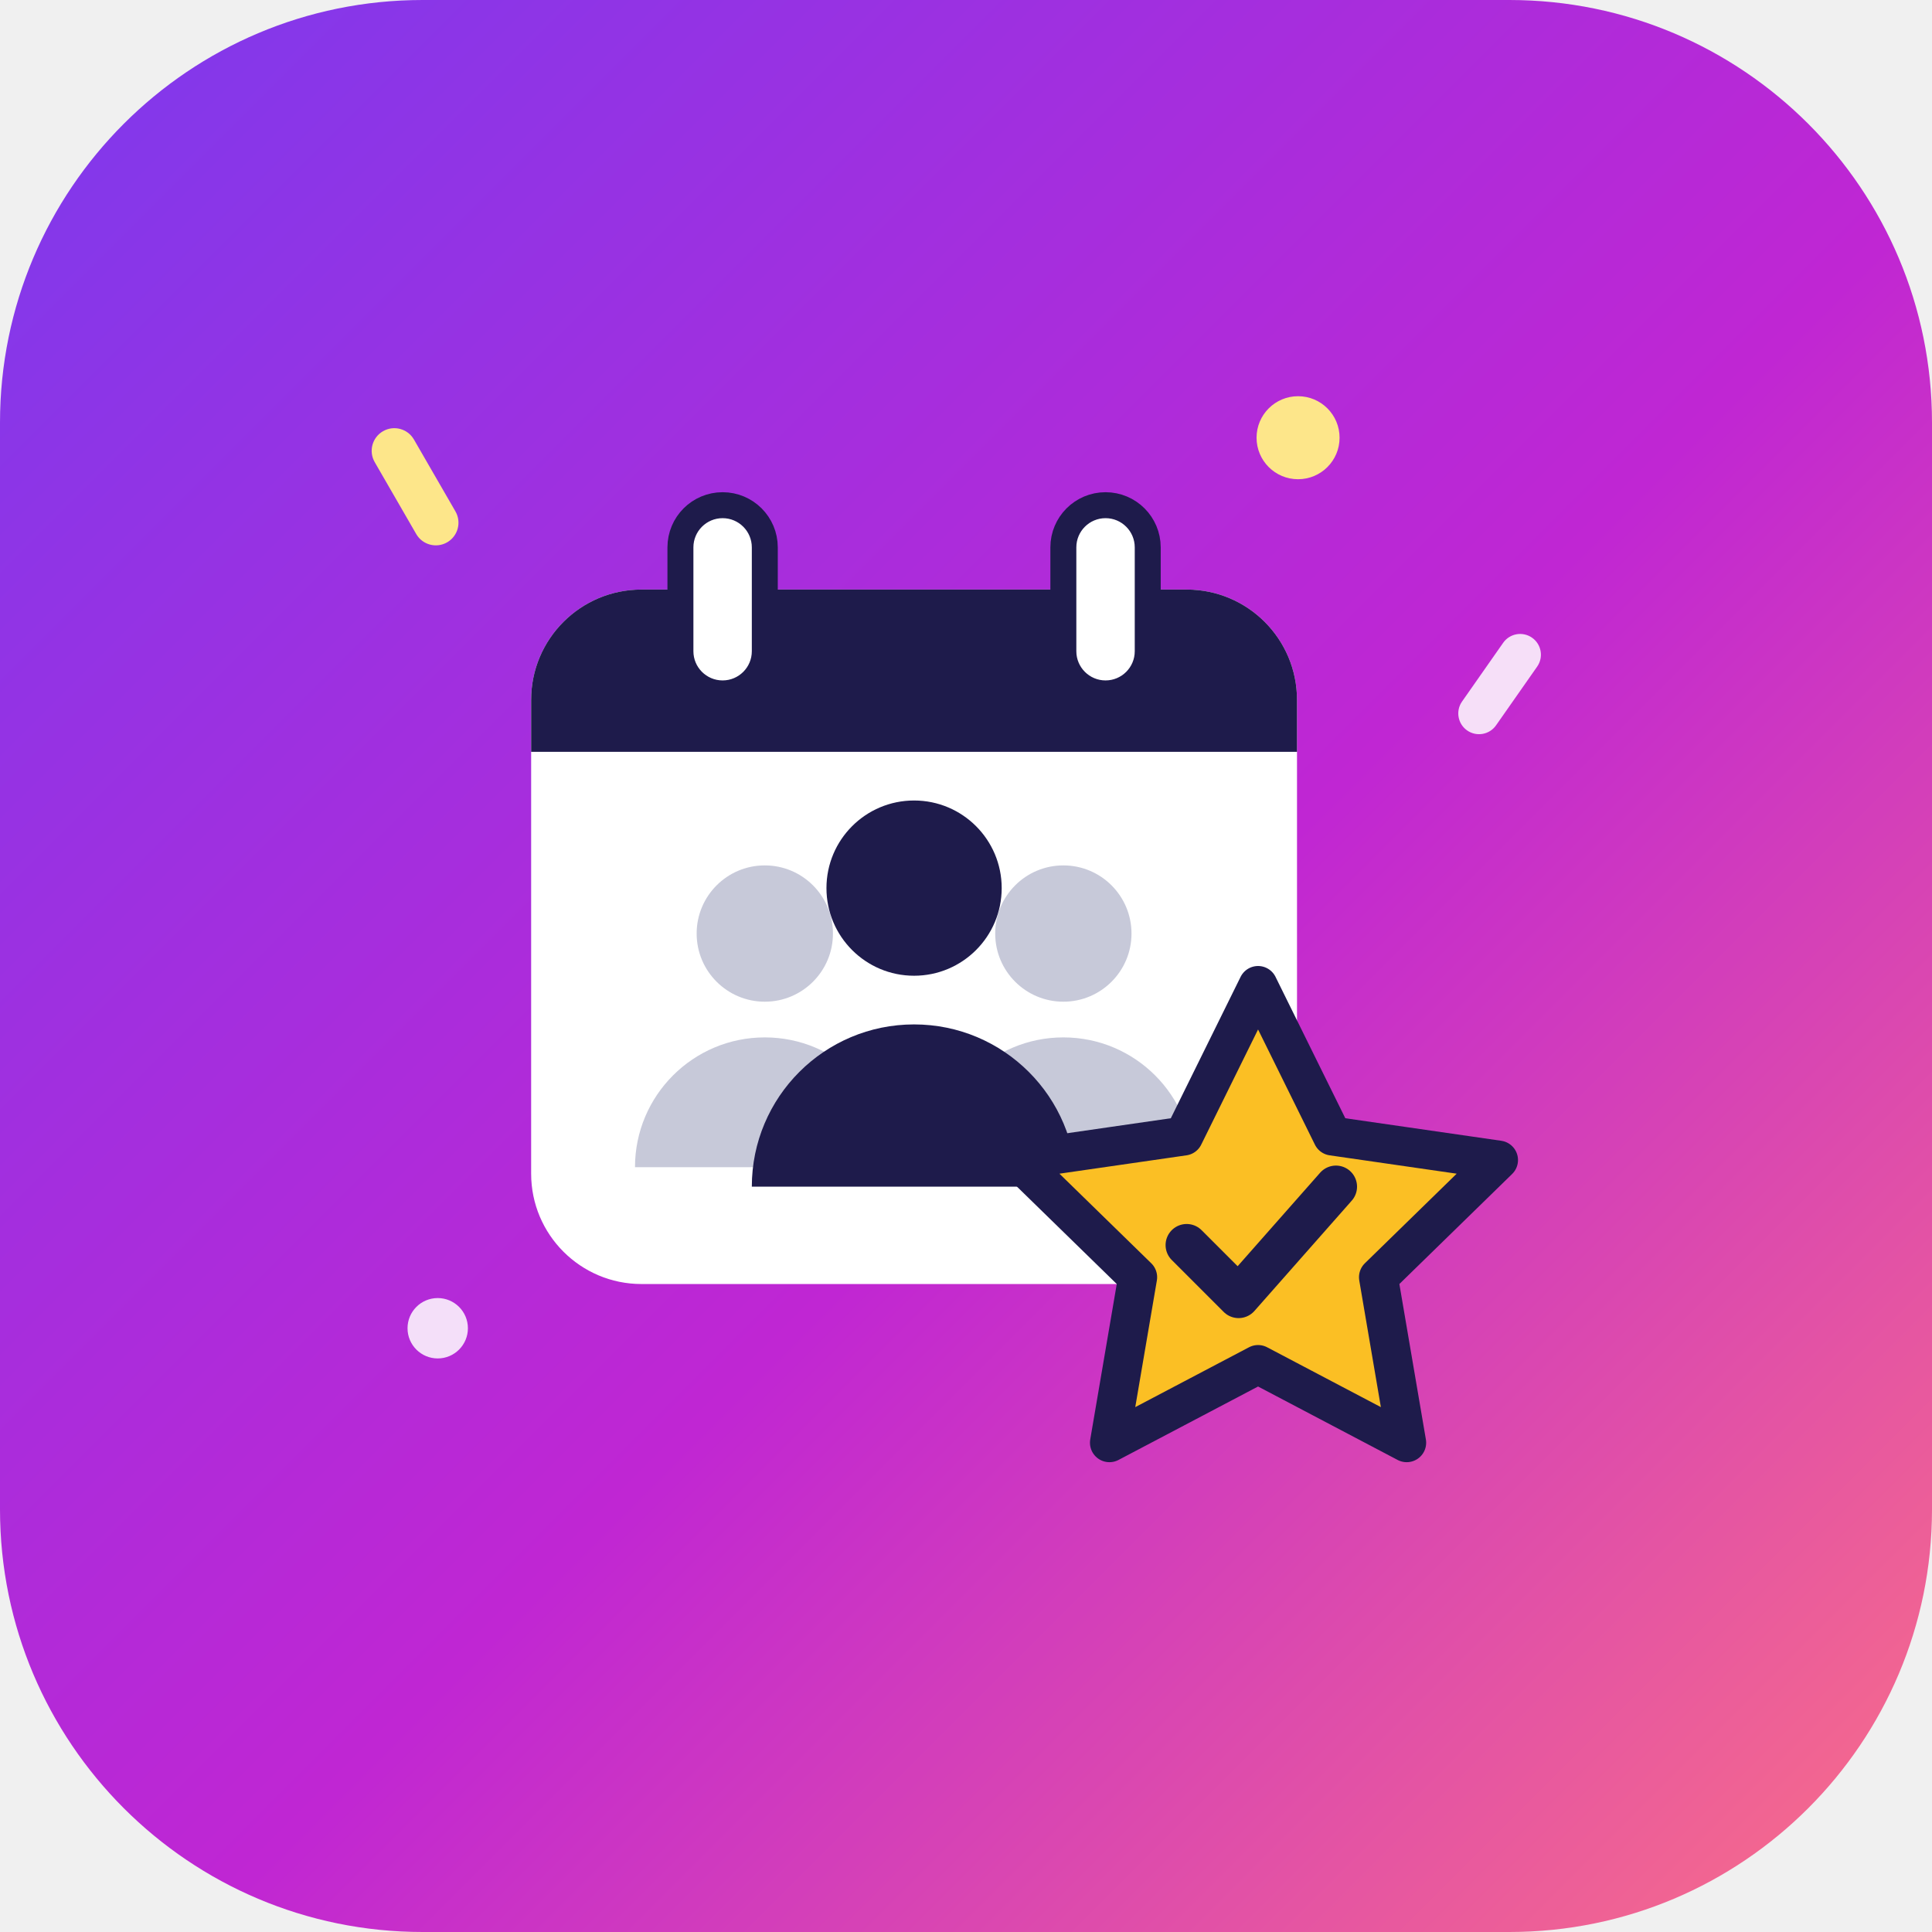
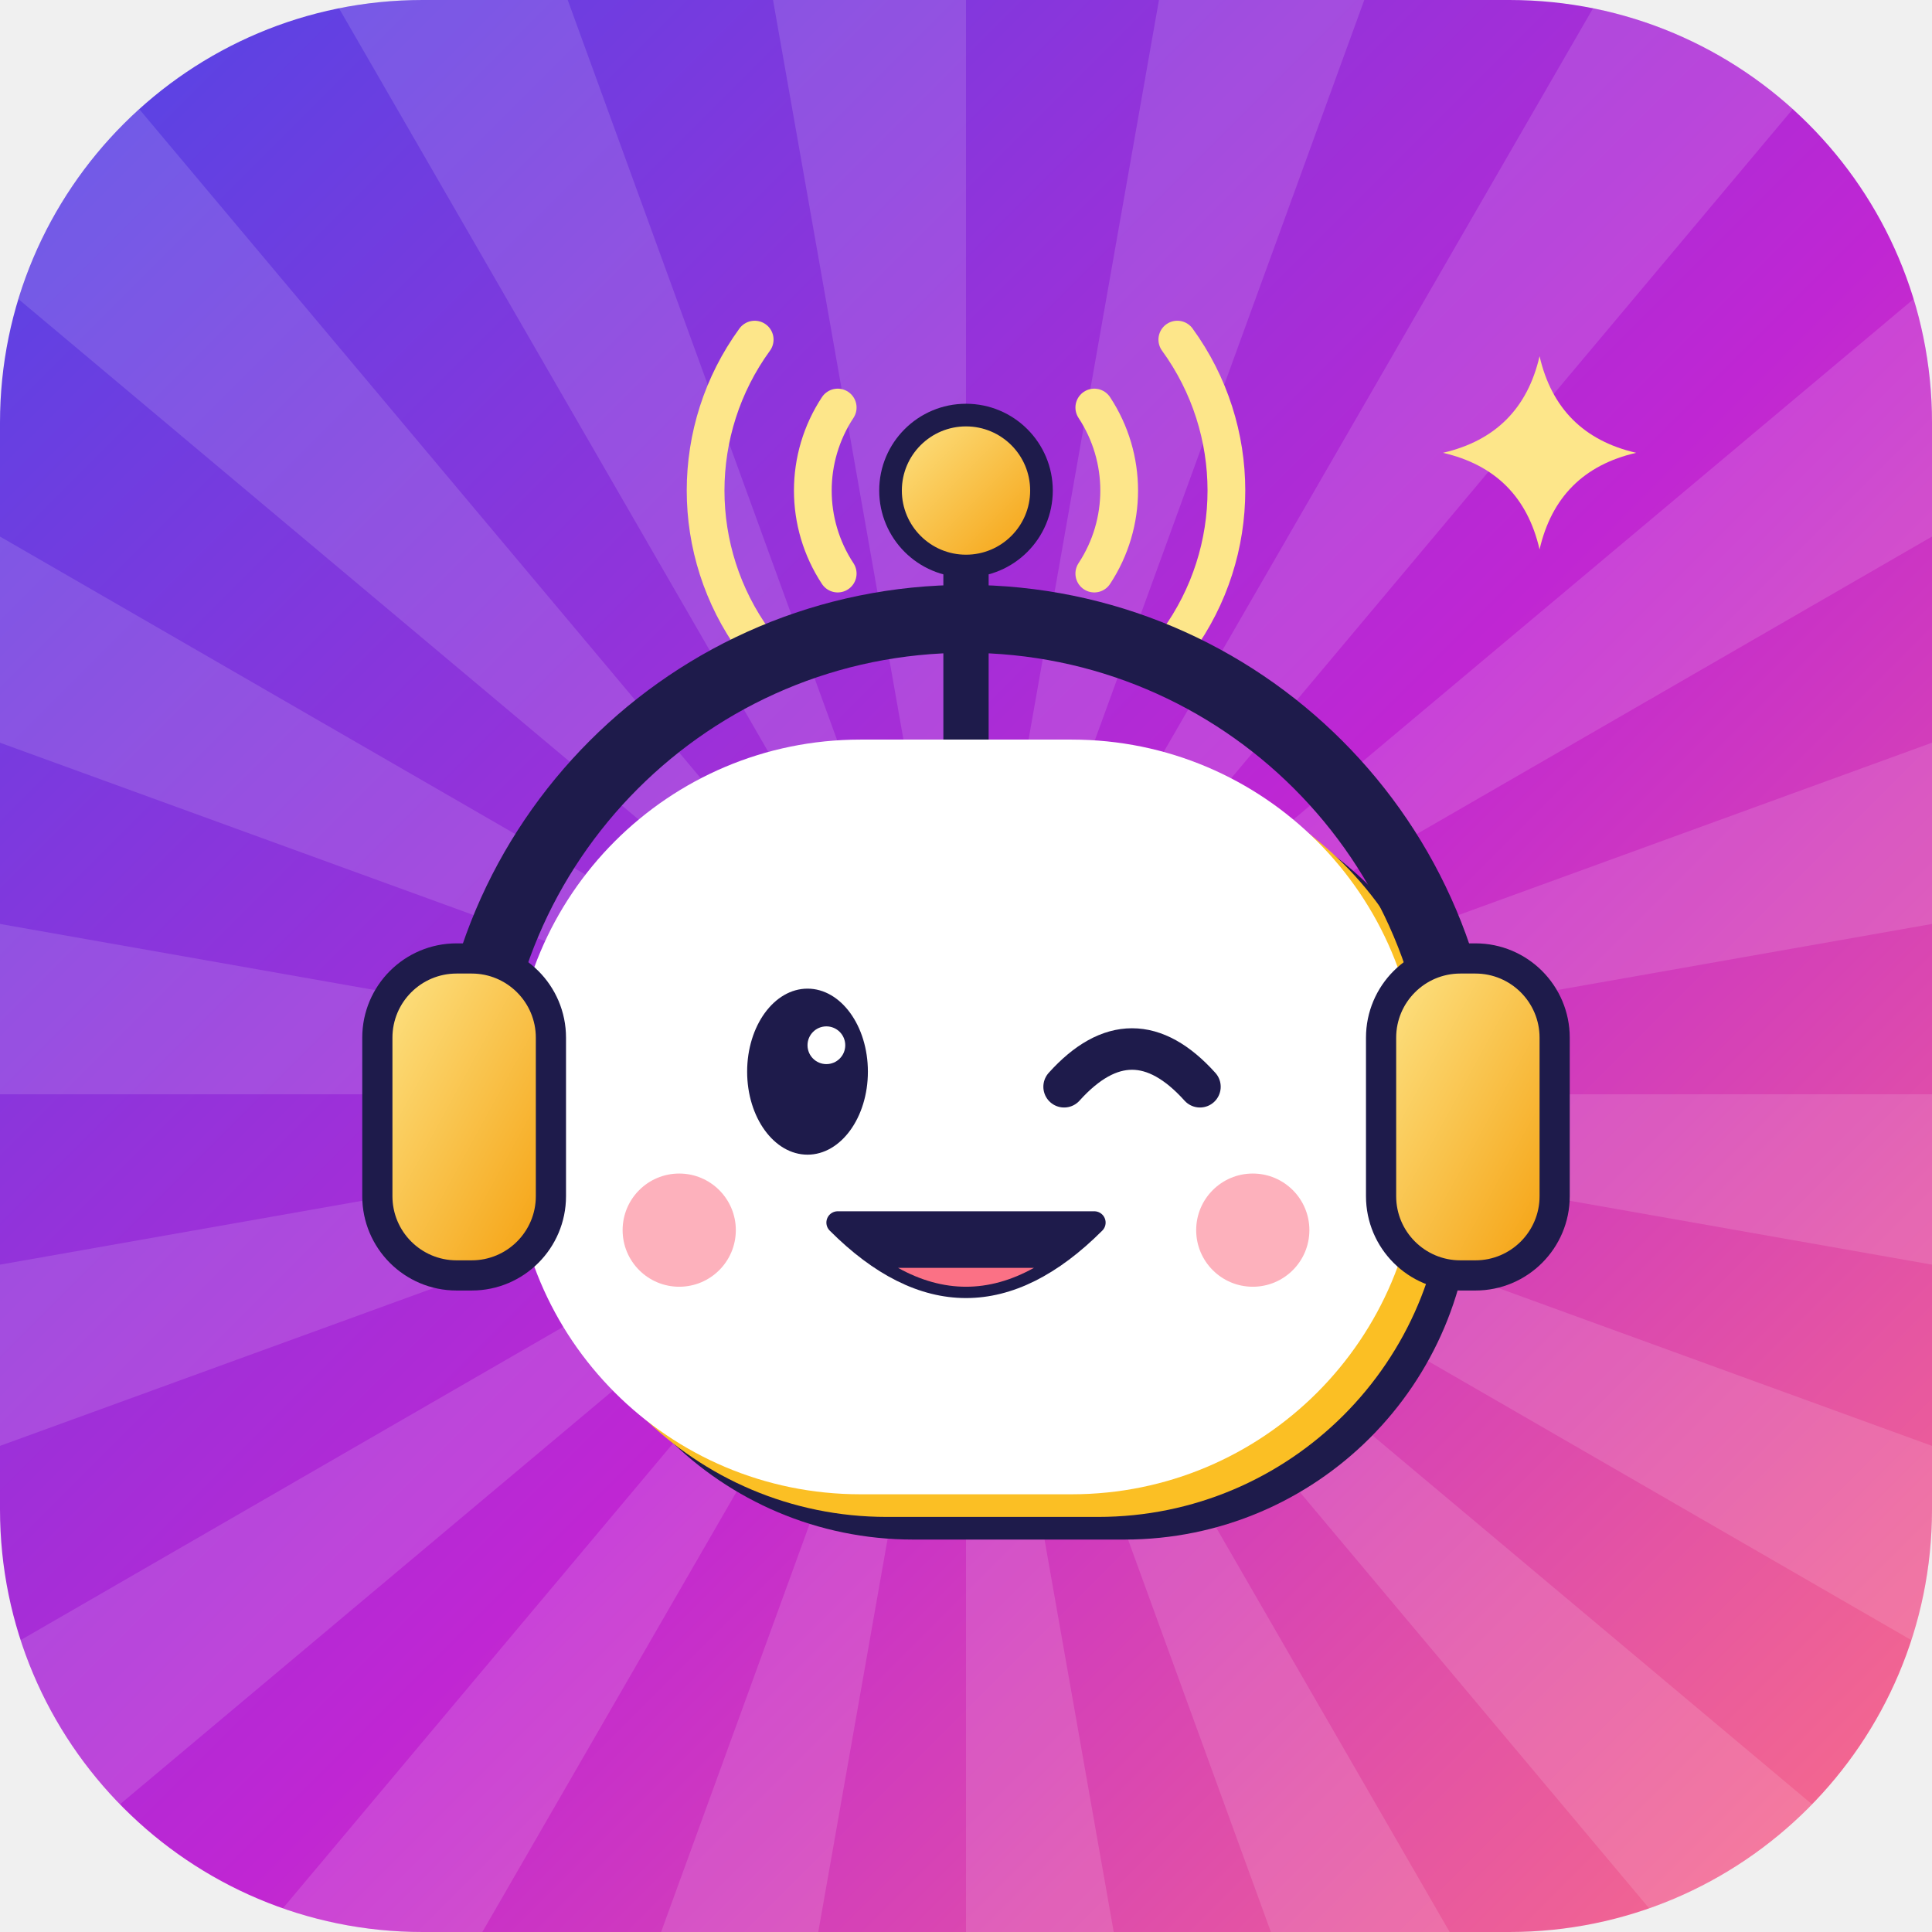
<svg xmlns="http://www.w3.org/2000/svg" viewBox="0 0 512 512">
  <defs>
    <linearGradient id="bg" x1="0" y1="0" x2="1" y2="1">
-       <stop offset="0" stop-color="#7c3aed" />
+       <stop offset="0" stop-color="#4f46e5" />
      <stop offset=".55" stop-color="#c026d3" />
      <stop offset="1" stop-color="#fb7185" />
    </linearGradient>
-     <clipPath id="cal">
-       <rect x="128" y="146" width="236" height="214" rx="34" />
+     <linearGradient id="gold" x1="0" y1="0" x2="1" y2="1">
+       <stop offset="0" stop-color="#fde68a" />
+       <stop offset="1" stop-color="#f59e0b" />
+     </linearGradient>
+     <linearGradient id="hot" x1="0" y1="0" x2="1" y2="1">
+       <stop offset="0" stop-color="#fbbf24" />
+       <stop offset="1" stop-color="#fb7185" />
+     </linearGradient>
+     <clipPath id="sq">
+       <rect width="512" height="512" rx="112" />
    </clipPath>
  </defs>
  <rect width="512" height="512" rx="112" fill="url(#bg)" />
-   <rect x="104" y="112" width="12" height="34" rx="6" fill="#fde68a" transform="rotate(-30 110 129)" />
-   <circle cx="344" cy="116" r="11" fill="#fde68a" />
-   <rect x="392" y="166" width="11" height="30" rx="5.5" fill="#fff" opacity=".85" transform="rotate(35 397 181)" />
-   <circle cx="116" cy="352" r="8" fill="#fff" opacity=".85" />
-   <g transform="translate(256 256) scale(.86) translate(-262 -262)">
-     <g clip-path="url(#cal)">
-       <rect x="128" y="146" width="236" height="214" fill="#fff" />
-       <rect x="128" y="146" width="236" height="50" fill="#1e1b4b" />
-     </g>
-     <rect x="174" y="120" width="26" height="58" rx="13" fill="#fff" stroke="#1e1b4b" stroke-width="8" />
-     <rect x="292" y="120" width="26" height="58" rx="13" fill="#fff" stroke="#1e1b4b" stroke-width="8" />
-     <circle cx="200" cy="252" r="21" fill="#c7c9d9" />
-     <path d="M160 324a40 40 0 0 1 80 0z" fill="#c7c9d9" />
-     <circle cx="292" cy="252" r="21" fill="#c7c9d9" />
-     <path d="M252 324a40 40 0 0 1 80 0z" fill="#c7c9d9" />
-     <circle cx="246" cy="238" r="27" fill="#1e1b4b" />
-     <path d="M196 330a50 50 0 0 1 100 0z" fill="#1e1b4b" />
-     <path d="M352 268l22.9 46.4 51.2 7.4-37 36.1 8.7 51-45.8-24.1-45.8 24.1 8.7-51-37-36.1 51.2-7.4z" fill="#fbbf24" stroke="#1e1b4b" stroke-width="12" stroke-linejoin="round" />
-     <path d="M330 348l16 16 30-34" fill="none" stroke="#1e1b4b" stroke-width="13" stroke-linecap="round" stroke-linejoin="round" />
+   <path clip-path="url(#sq)" d="M256 290L856.0 290.0L846.9 394.2zM256 290L819.8 495.2L775.6 590.0zM256 290L715.6 675.7L641.7 749.6zM256 290L556.0 809.6L461.2 853.8zM256 290L360.2 880.9L256.0 890.0zM256 290L151.8 880.9L50.8 853.8zM256 290L-44.0 809.6L-129.7 749.6zM256 290L-203.6 675.7L-263.6 590.0zM256 290L-307.8 495.2L-334.9 394.2zM256 290L-344.0 290.0L-334.9 185.8zM256 290L-307.8 84.8L-263.6 -10.0zM256 290L-203.6 -95.7L-129.7 -169.6zM256 290L-44.0 -229.6L50.8 -273.8zM256 290L151.8 -300.9L256.0 -310.0zM256 290L360.2 -300.9L461.2 -273.8zM256 290L556.0 -229.6L641.7 -169.6zM256 290L715.6 -95.7L775.6 -10.0zM256 290L819.8 84.8L846.9 185.8z" fill="#fff" opacity="0.13" />
+   <g fill="none" stroke="#fde68a" stroke-width="10" stroke-linecap="round">
+     <path d="M290 108a40 40 0 0 1 0 44" />
+     <path d="M222 108a40 40 0 0 0 0 44" />
+     <path d="M312 90a68 68 0 0 1 0 80" />
+     <path d="M200 90a68 68 0 0 0 0 80" />
  </g>
+   <g fill="#1e1b4b" transform="translate(14 12)">
+     <rect x="136" y="196" width="240" height="200" rx="92" />
+   </g>
+   <g fill="#fbbf24" transform="translate(7 6)">
+     <rect x="136" y="196" width="240" height="200" rx="92" />
+   </g>
+   <path d="M124 296a132 132 0 0 1 264 0" fill="none" stroke="#1e1b4b" stroke-width="18" stroke-linecap="round" />
+   <path d="M256 196V146" stroke="#1e1b4b" stroke-width="12" stroke-linecap="round" />
+   <circle cx="256" cy="130" r="20" fill="url(#gold)" stroke="#1e1b4b" stroke-width="6" />
+   <g fill="#fff">
+     <rect x="136" y="196" width="240" height="200" rx="92" />
+   </g>
+   <rect x="100" y="254" width="46" height="84" rx="21" fill="url(#gold)" stroke="#1e1b4b" stroke-width="8" />
+   <rect x="366" y="254" width="46" height="84" rx="21" fill="url(#gold)" stroke="#1e1b4b" stroke-width="8" />
+   <ellipse cx="214" cy="284" rx="16" ry="22" fill="#1e1b4b" />
+   <circle cx="219" cy="277" r="5" fill="#fff" />
+   <path d="M282 288q18-20 36 0" fill="none" stroke="#1e1b4b" stroke-width="11" stroke-linecap="round" />
+   <circle cx="180" cy="326" r="15" fill="#fb7185" opacity=".55" />
+   <circle cx="332" cy="326" r="15" fill="#fb7185" opacity=".55" />
+   <path d="M222 324q34 34 68 0z" fill="#1e1b4b" stroke="#1e1b4b" stroke-width="6" stroke-linejoin="round" />
+   <path d="M238 336q18 10 36 0" fill="#fb7185" />
+   <path transform="translate(408 120) scale(0.8)" d="M0-32q6 26 32 32q-26 6-32 32q-6-26-32-32q26-6 32-32z" fill="#fde68a" />
</svg>
